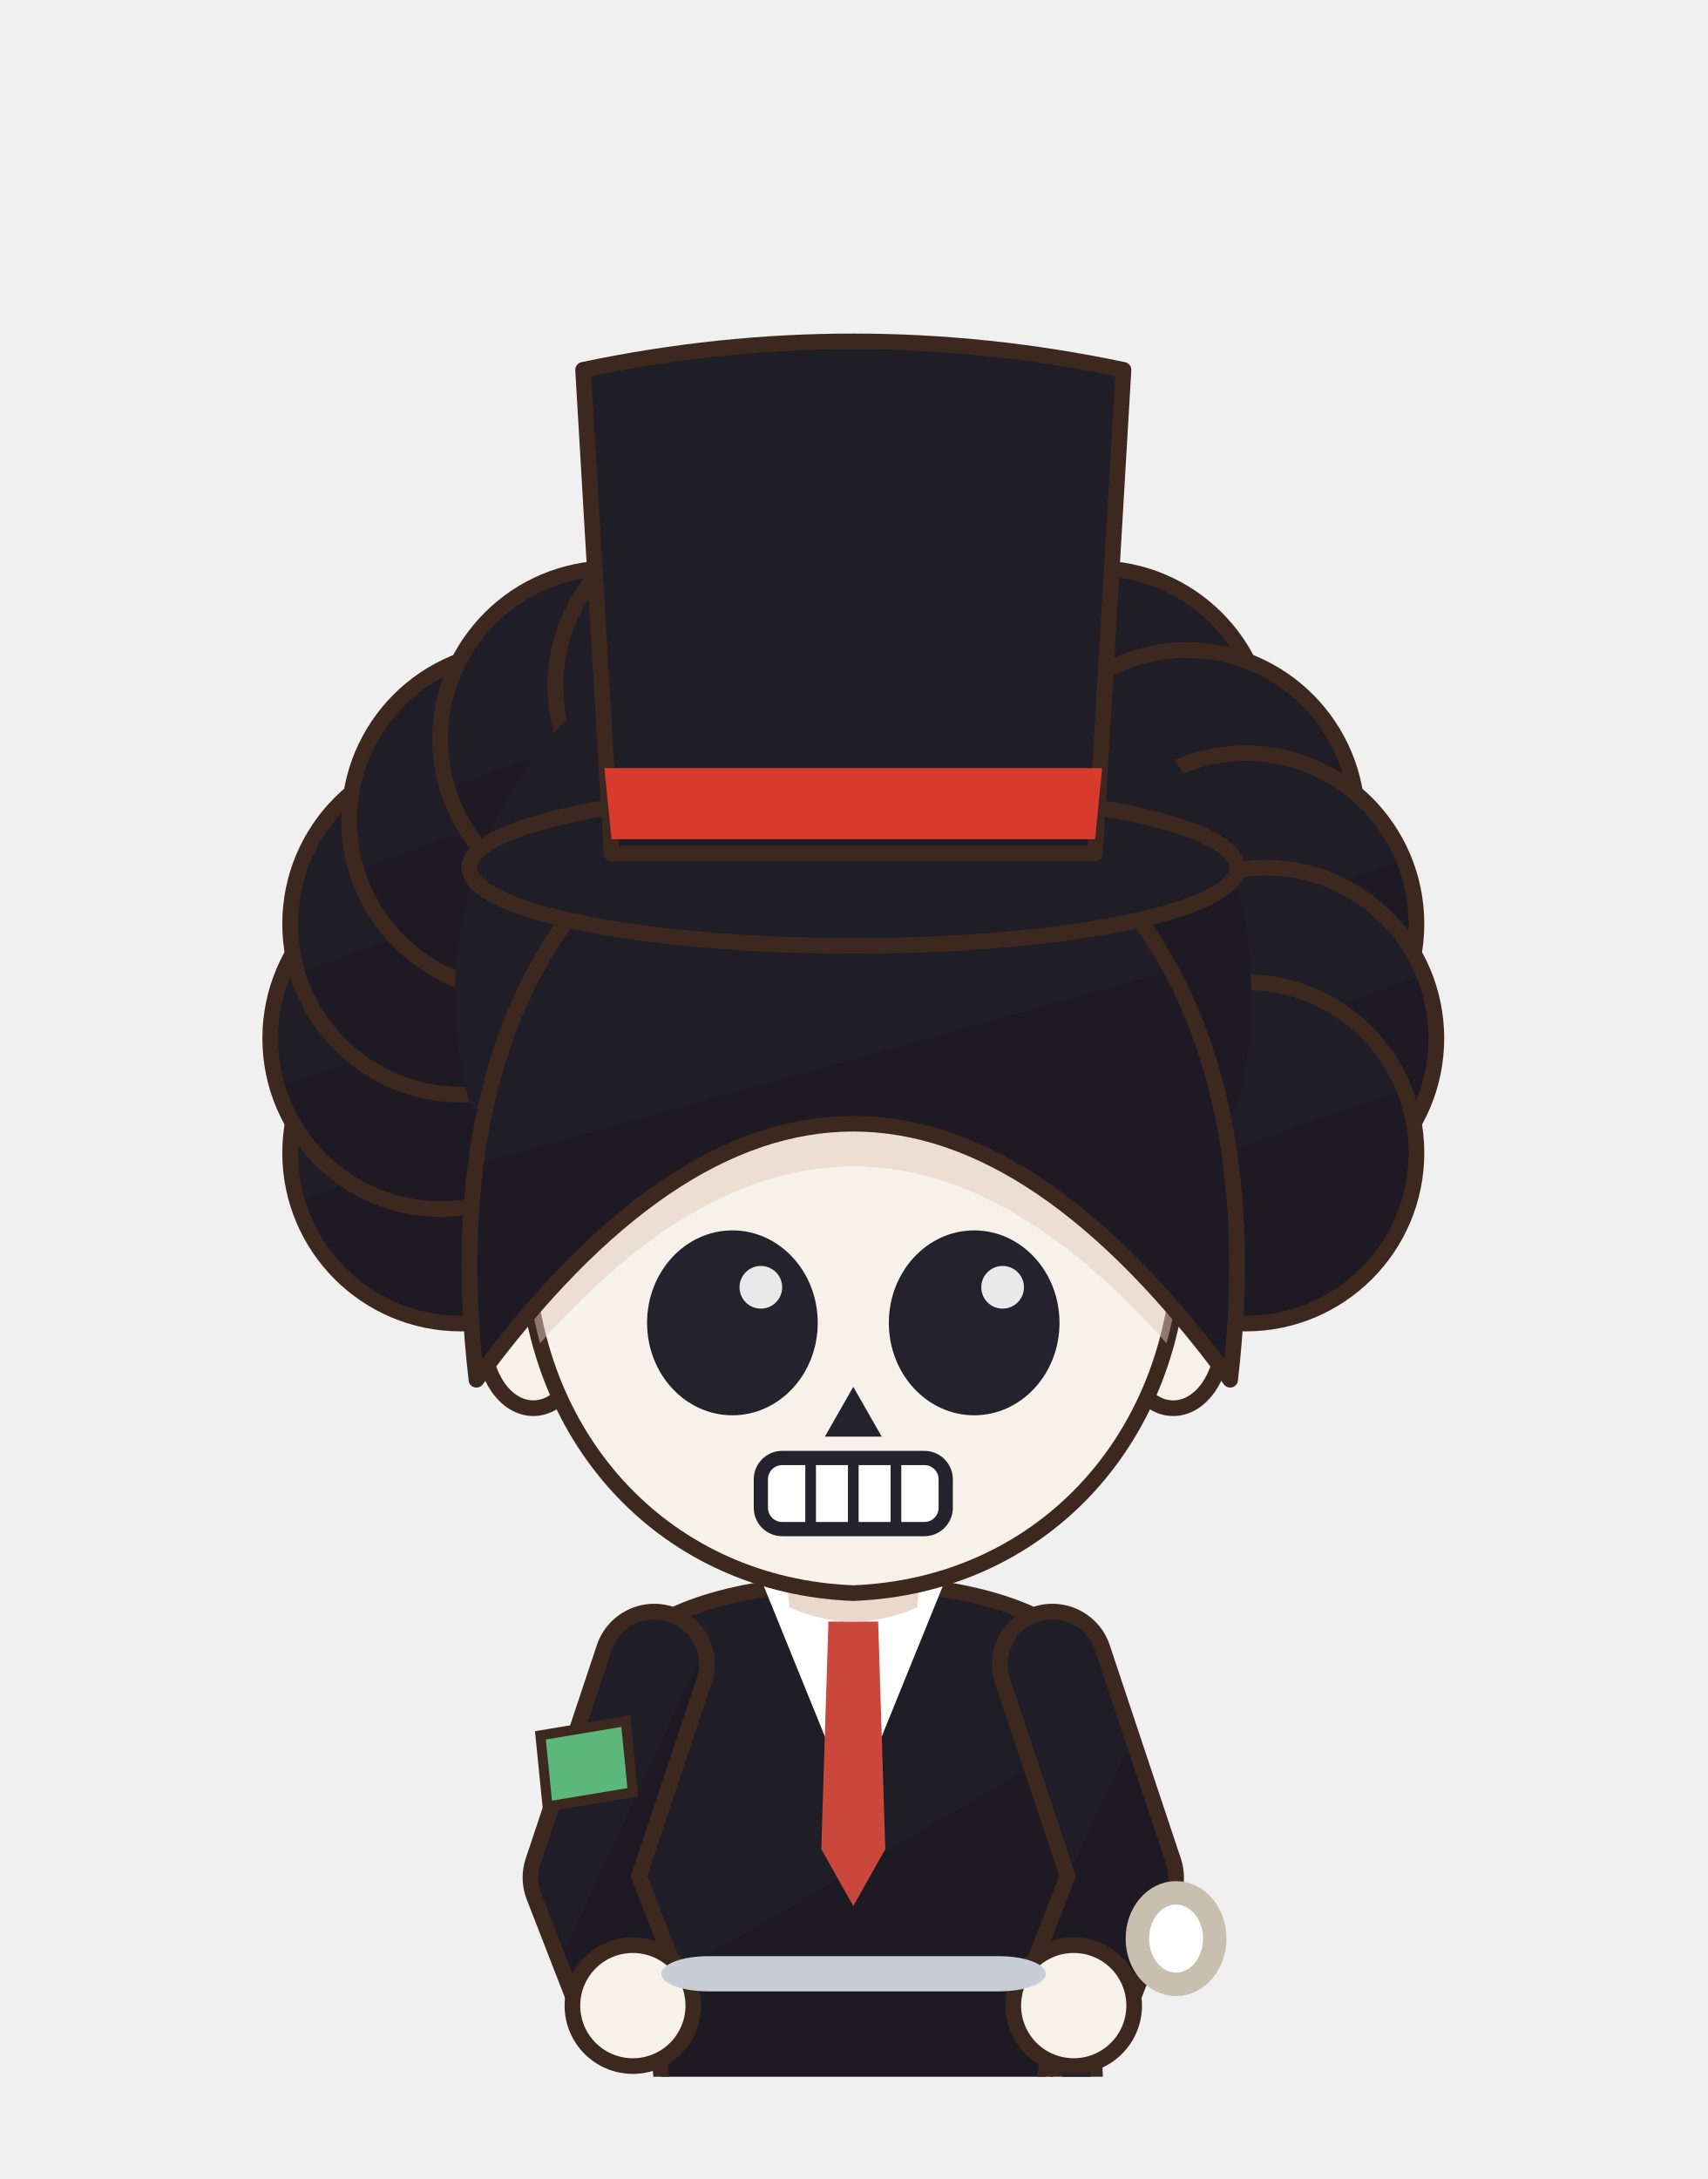
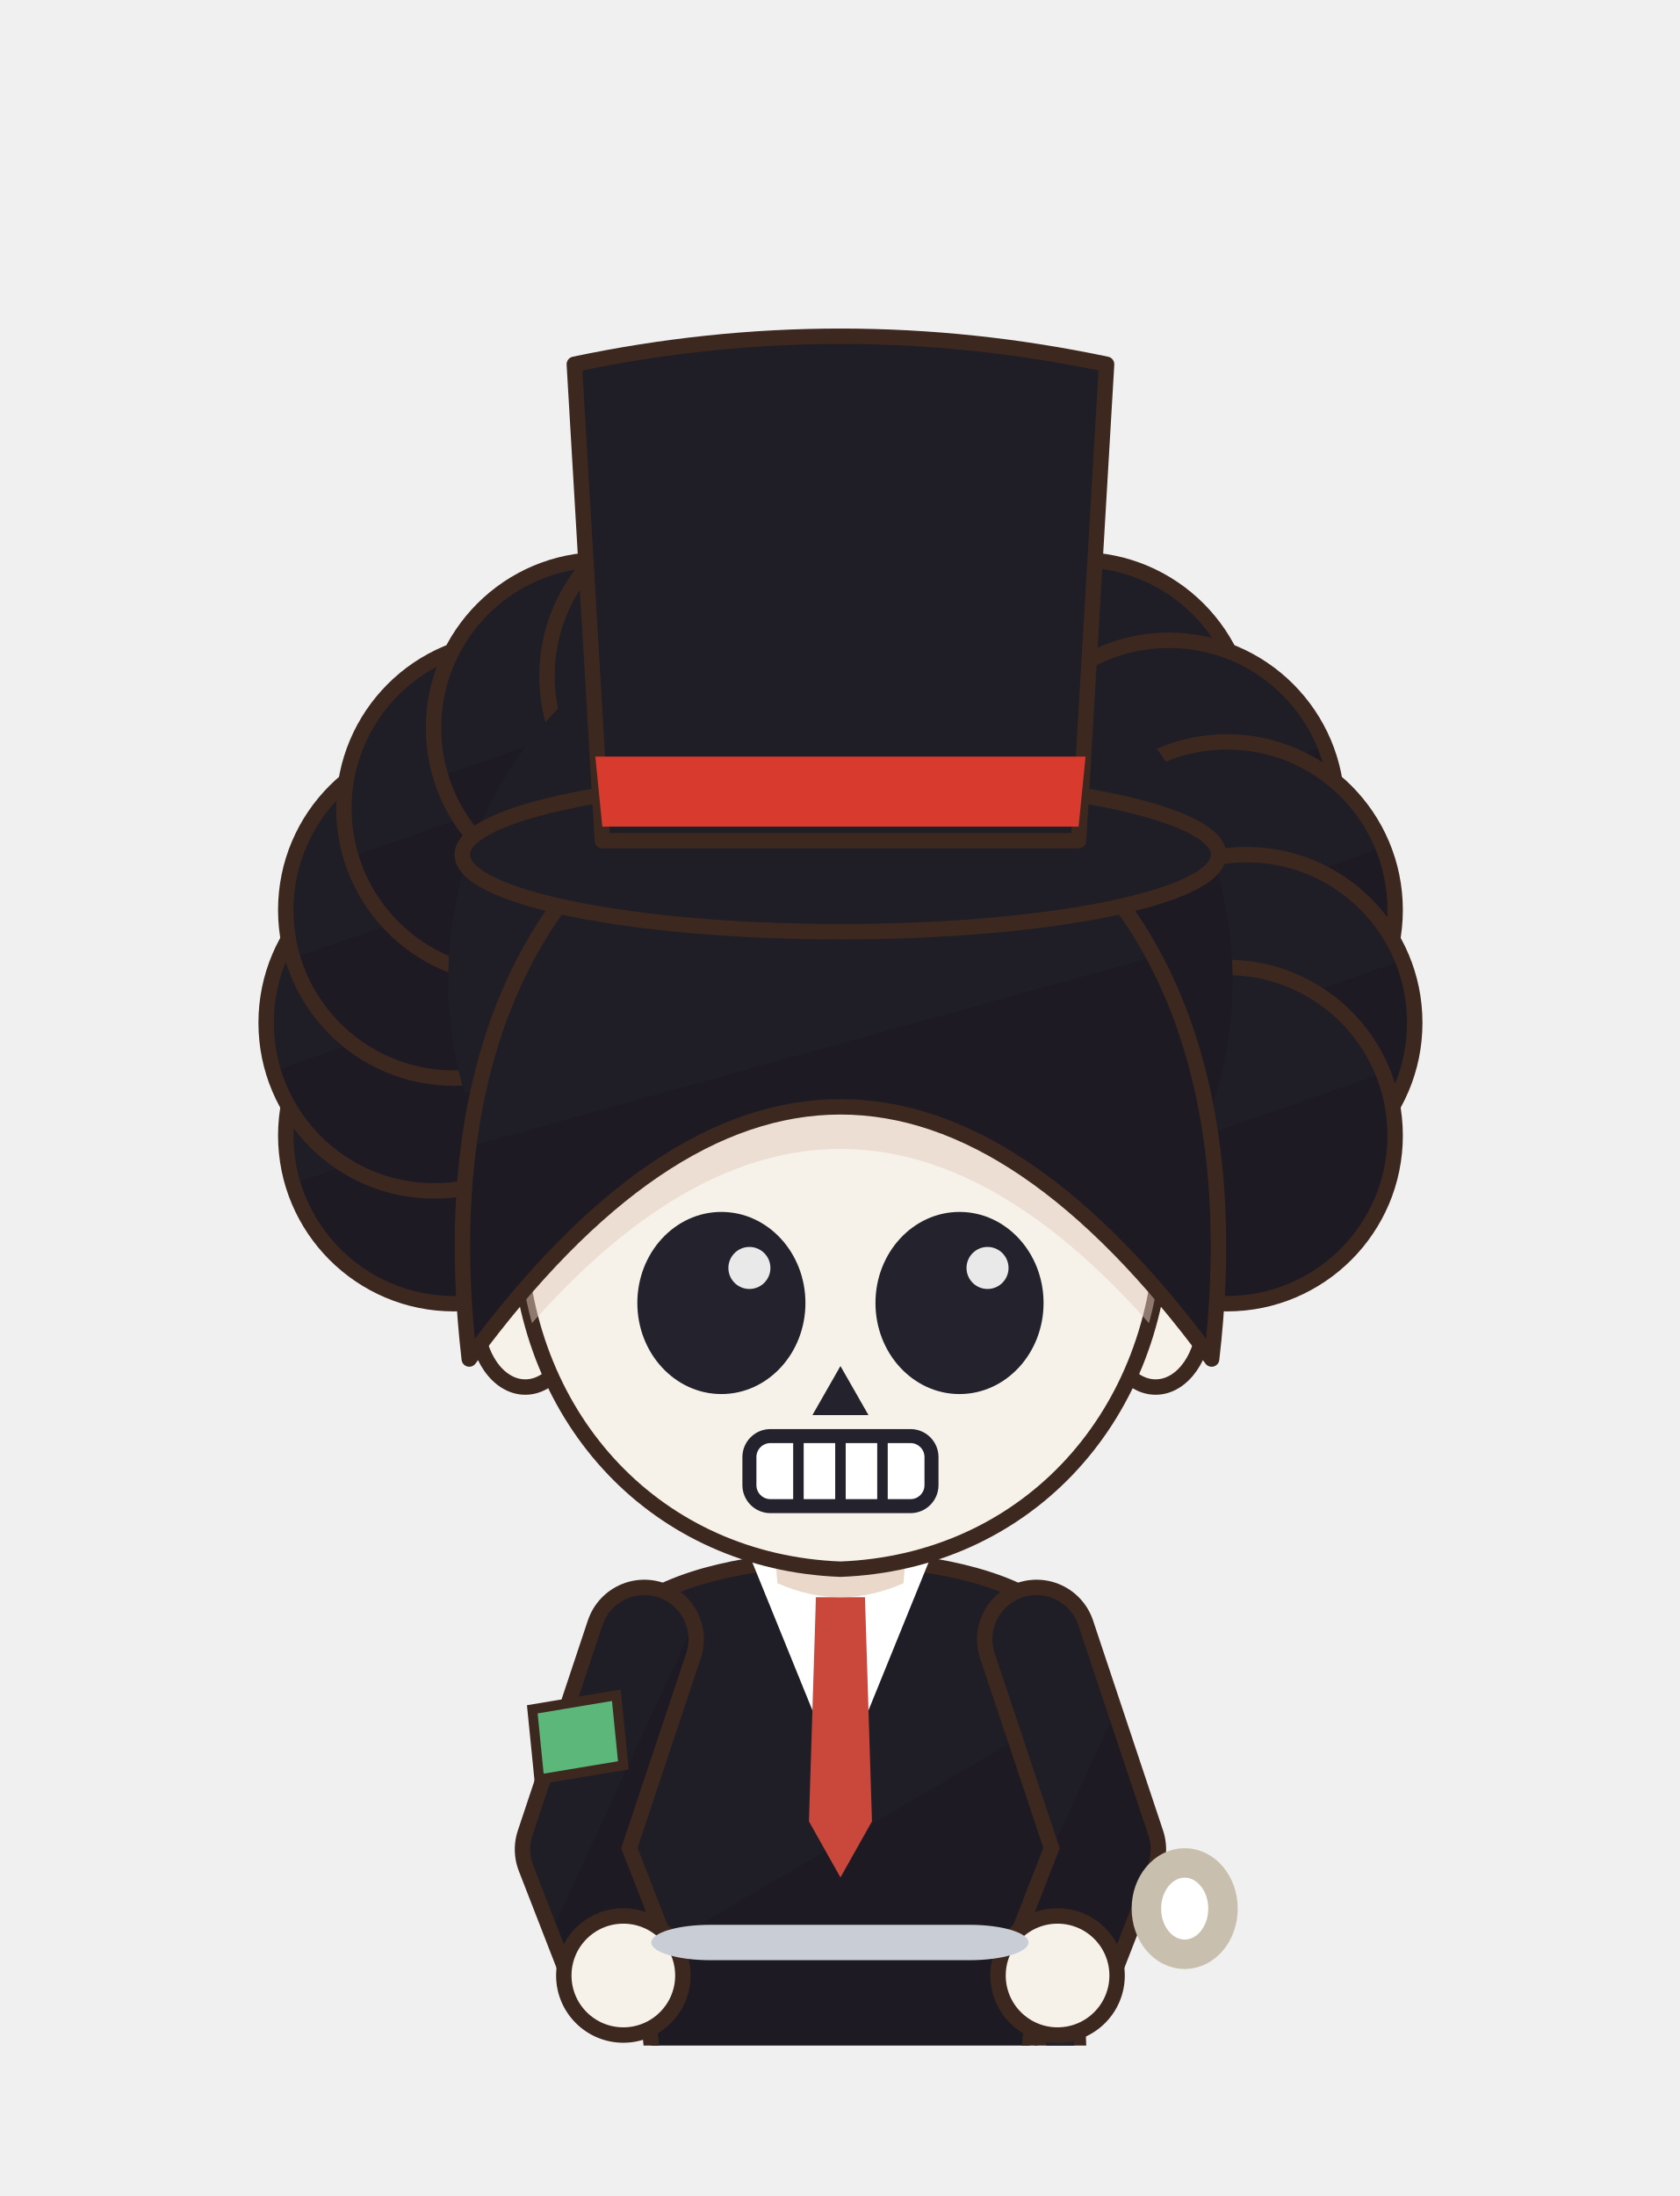
- <svg xmlns="http://www.w3.org/2000/svg" viewBox="1054.1 237.1 72.8 92.9" width="72.8" height="92.9">
-   <svg x="1054.1" y="237.1" viewBox="-120 -180 240 292" width="72.773" height="88.54">
+ <svg xmlns="http://www.w3.org/2000/svg" viewBox="1020.3 255.5 57.0 74.5" width="57.0" height="74.5">
+   <svg x="1020.3" y="255.5" viewBox="-120 -180 240 292" width="57.038" height="69.396">
    <defs>
      <linearGradient id="hair56" x1="0" y1="0" x2=".35" y2="1">
        <stop offset="0" stop-color="#1f1d26" />
        <stop offset=".58" stop-color="#1f1d26" />
        <stop offset=".58" stop-color="#1e1a24" />
        <stop offset="1" stop-color="#1e1a24" />
      </linearGradient>
      <radialGradient id="skin56" cx=".4" cy=".32" r=".85">
        <stop offset="0" stop-color="#f6f2ea" />
        <stop offset=".84" stop-color="#f6f2ea" />
        <stop offset=".84" stop-color="#ead8cb" />
        <stop offset="1" stop-color="#ead8cb" />
      </radialGradient>
      <linearGradient id="cloth56" x1="0" y1="0" x2=".45" y2="1">
        <stop offset="0" stop-color="#1f1d26" />
        <stop offset=".6" stop-color="#1f1d26" />
        <stop offset=".6" stop-color="#1e1a24" />
        <stop offset="1" stop-color="#1e1a24" />
      </linearGradient>
      <linearGradient id="iris56" x1="0" y1="0" x2="0" y2="1">
        <stop offset="0" stop-color="#281a12" />
        <stop offset=".5" stop-color="#5a3a2a" />
        <stop offset="1" stop-color="#a49289" />
      </linearGradient>
      <linearGradient id="straw56" x1="0" y1="0" x2=".3" y2="1">
        <stop offset="0" stop-color="#ffe39a" />
        <stop offset=".58" stop-color="#ffe39a" />
        <stop offset=".58" stop-color="#e9b456" />
        <stop offset="1" stop-color="#e9b456" />
      </linearGradient>
      <clipPath id="face56">
        <path d="M -46,-4 C -47,-38 -25,-55 0,-55 C 25,-55 47,-38 46,-4 C 45,23 26,43 0,44 C -26,43 -45,23 -46,-4 Z" />
      </clipPath>
    </defs>
    <circle cx="-55.2" cy="-17.9" r="24" fill="url(#hair56)" stroke="#3d2820" stroke-width="2.2" stroke-linejoin="round" />
    <circle cx="-58.0" cy="-34.0" r="24" fill="url(#hair56)" stroke="#3d2820" stroke-width="2.2" stroke-linejoin="round" />
    <circle cx="-55.2" cy="-50.1" r="24" fill="url(#hair56)" stroke="#3d2820" stroke-width="2.2" stroke-linejoin="round" />
    <circle cx="-46.9" cy="-64.6" r="24" fill="url(#hair56)" stroke="#3d2820" stroke-width="2.2" stroke-linejoin="round" />
    <circle cx="-34.1" cy="-76.1" r="24" fill="url(#hair56)" stroke="#3d2820" stroke-width="2.2" stroke-linejoin="round" />
    <circle cx="-17.9" cy="-83.5" r="24" fill="url(#hair56)" stroke="#3d2820" stroke-width="2.2" stroke-linejoin="round" />
    <circle cx="-0.0" cy="-86.0" r="24" fill="url(#hair56)" stroke="#3d2820" stroke-width="2.2" stroke-linejoin="round" />
    <circle cx="17.9" cy="-83.5" r="24" fill="url(#hair56)" stroke="#3d2820" stroke-width="2.2" stroke-linejoin="round" />
    <circle cx="34.1" cy="-76.1" r="24" fill="url(#hair56)" stroke="#3d2820" stroke-width="2.2" stroke-linejoin="round" />
    <circle cx="46.9" cy="-64.6" r="24" fill="url(#hair56)" stroke="#3d2820" stroke-width="2.2" stroke-linejoin="round" />
    <circle cx="55.2" cy="-50.1" r="24" fill="url(#hair56)" stroke="#3d2820" stroke-width="2.2" stroke-linejoin="round" />
    <circle cx="58.0" cy="-34.0" r="24" fill="url(#hair56)" stroke="#3d2820" stroke-width="2.2" stroke-linejoin="round" />
    <circle cx="55.2" cy="-17.9" r="24" fill="url(#hair56)" stroke="#3d2820" stroke-width="2.2" stroke-linejoin="round" />
    <circle cx="0" cy="-40" r="56" fill="url(#hair56)" />
    <path d="M 31,102 L 35,204" stroke="#3d2820" stroke-width="7.4" stroke-linecap="round" />
    <path d="M 31,102 L 35,204" stroke="#24222c" stroke-width="4" stroke-linecap="round" />
    <circle cx="31" cy="98" r="5" fill="#dfe6ee" stroke="#3d2820" stroke-width="1.6" />
    <rect x="-23" y="118" width="20" height="84" rx="8" fill="#3b4258" stroke="#3d2820" stroke-width="2.2" stroke-linejoin="round" />
    <ellipse cx="-13" cy="205" rx="14" ry="7" fill="#3a2a24" stroke="#3d2820" stroke-width="2.2" stroke-linejoin="round" />
    <rect x="3" y="118" width="20" height="84" rx="8" fill="#3b4258" stroke="#3d2820" stroke-width="2.2" stroke-linejoin="round" />
    <ellipse cx="13" cy="205" rx="14" ry="7" fill="#3a2a24" stroke="#3d2820" stroke-width="2.2" stroke-linejoin="round" />
    <path d="M -30,50 C -34,68 -28,94 -26,124 L 26,124 C 28,94 34,68 30,50 C 18,40 -18,40 -30,50 Z" fill="url(#cloth56)" stroke="#3d2820" stroke-width="2.2" stroke-linejoin="round" />
    <path d="M -13,42 L 13,42 L 0,74 Z" fill="#ffffff" />
    <path d="M -3.5,48 L 3.5,48 L 4.5,80 L 0,88 L -4.5,80 Z" fill="#c9483b" />
    <path d="M -28,54 L -38,84 L -31,102" stroke="#3d2820" stroke-width="17" fill="none" stroke-linecap="round" stroke-linejoin="round" />
    <path d="M -28,54 L -38,84 L -31,102" stroke="url(#cloth56)" stroke-width="12.6" fill="none" stroke-linecap="round" stroke-linejoin="round" />
    <path d="M 28,54 L 38,84 L 31,102" stroke="#3d2820" stroke-width="17" fill="none" stroke-linecap="round" stroke-linejoin="round" />
    <path d="M 28,54 L 38,84 L 31,102" stroke="url(#cloth56)" stroke-width="12.6" fill="none" stroke-linecap="round" stroke-linejoin="round" />
    <circle cx="-31" cy="102" r="8.5" fill="url(#skin56)" stroke="#3d2820" stroke-width="2.2" />
    <circle cx="31" cy="102" r="8.5" fill="url(#skin56)" stroke="#3d2820" stroke-width="2.2" />
    <path d="M -44,64 L -32,62 L -31,72 L -43,74 Z" fill="#5cb87a" stroke="#3d2820" stroke-width="1.4" />
    <path d="M -10,34 L 10,34 L 9,46 Q 0,50 -9,46 Z" fill="#ead8cb" />
    <ellipse cx="-45" cy="8" rx="7" ry="10" fill="url(#skin56)" stroke="#3d2820" stroke-width="2.2" stroke-linejoin="round" />
    <ellipse cx="45" cy="8" rx="7" ry="10" fill="url(#skin56)" stroke="#3d2820" stroke-width="2.2" stroke-linejoin="round" />
    <path d="M -46,-4 C -47,-38 -25,-55 0,-55 C 25,-55 47,-38 46,-4 C 45,23 26,43 0,44 C -26,43 -45,23 -46,-4 Z" fill="url(#skin56)" stroke="#3d2820" stroke-width="2.2" stroke-linejoin="round" />
    <g clip-path="url(#face56)">
      <path d="M -53,14 C -60,-46 -28,-72 0,-72 C 28,-72 60,-46 53,14 Q 0,-58 -53,14 Z" transform="translate(0,6)" fill="#e1c9bb" opacity=".5" />
    </g>
    <ellipse cx="-17" cy="6" rx="12" ry="13" fill="#24222c" />
    <circle cx="-13" cy="1" r="3" fill="#ffffff" opacity=".9" />
    <ellipse cx="17" cy="6" rx="12" ry="13" fill="#24222c" />
    <circle cx="21" cy="1" r="3" fill="#ffffff" opacity=".9" />
    <path d="M -4,22 L 4,22 L 0,15 Z" fill="#24222c" />
    <rect x="-13" y="25" width="26" height="10" rx="3" fill="#ffffff" stroke="#24222c" stroke-width="2" />
    <path d="M -6,25 L -6,35" stroke="#24222c" stroke-width="1.5" />
    <path d="M 0,25 L 0,35" stroke="#24222c" stroke-width="1.5" />
    <path d="M 6,25 L 6,35" stroke="#24222c" stroke-width="1.5" />
    <path d="M -53,14 C -60,-46 -28,-72 0,-72 C 28,-72 60,-46 53,14 Q 0,-58 -53,14 Z" fill="url(#hair56)" stroke="#3d2820" stroke-width="2.2" stroke-linejoin="round" />
    <ellipse cx="0" cy="-58" rx="54" ry="11" fill="#1f1d26" stroke="#3d2820" stroke-width="2.2" stroke-linejoin="round" />
    <path d="M -34,-60 L -38,-128 Q 0,-136 38,-128 L 34,-60 Z" fill="#1f1d26" stroke="#3d2820" stroke-width="2.2" stroke-linejoin="round" />
    <path d="M -35,-72 L 35,-72 L 34,-62 L -34,-62 Z" fill="#d93a2e" />
  </svg>
-   <rect x="1082.3" y="320.5" width="16.4" height="1.5" rx="2" fill="#c9ced6" />
-   <rect x="1102.6" y="317.8" width="3.3" height="3.9" rx="2" fill="#ffffff" stroke="#c9bfae" />
+   <rect x="1042.4" y="320.8" width="12.8" height="1.2" rx="2" fill="#c9ced6" />
+   <rect x="1059.2" y="318.7" width="2.6" height="3.1" rx="2" fill="#ffffff" stroke="#c9bfae" />
</svg>
